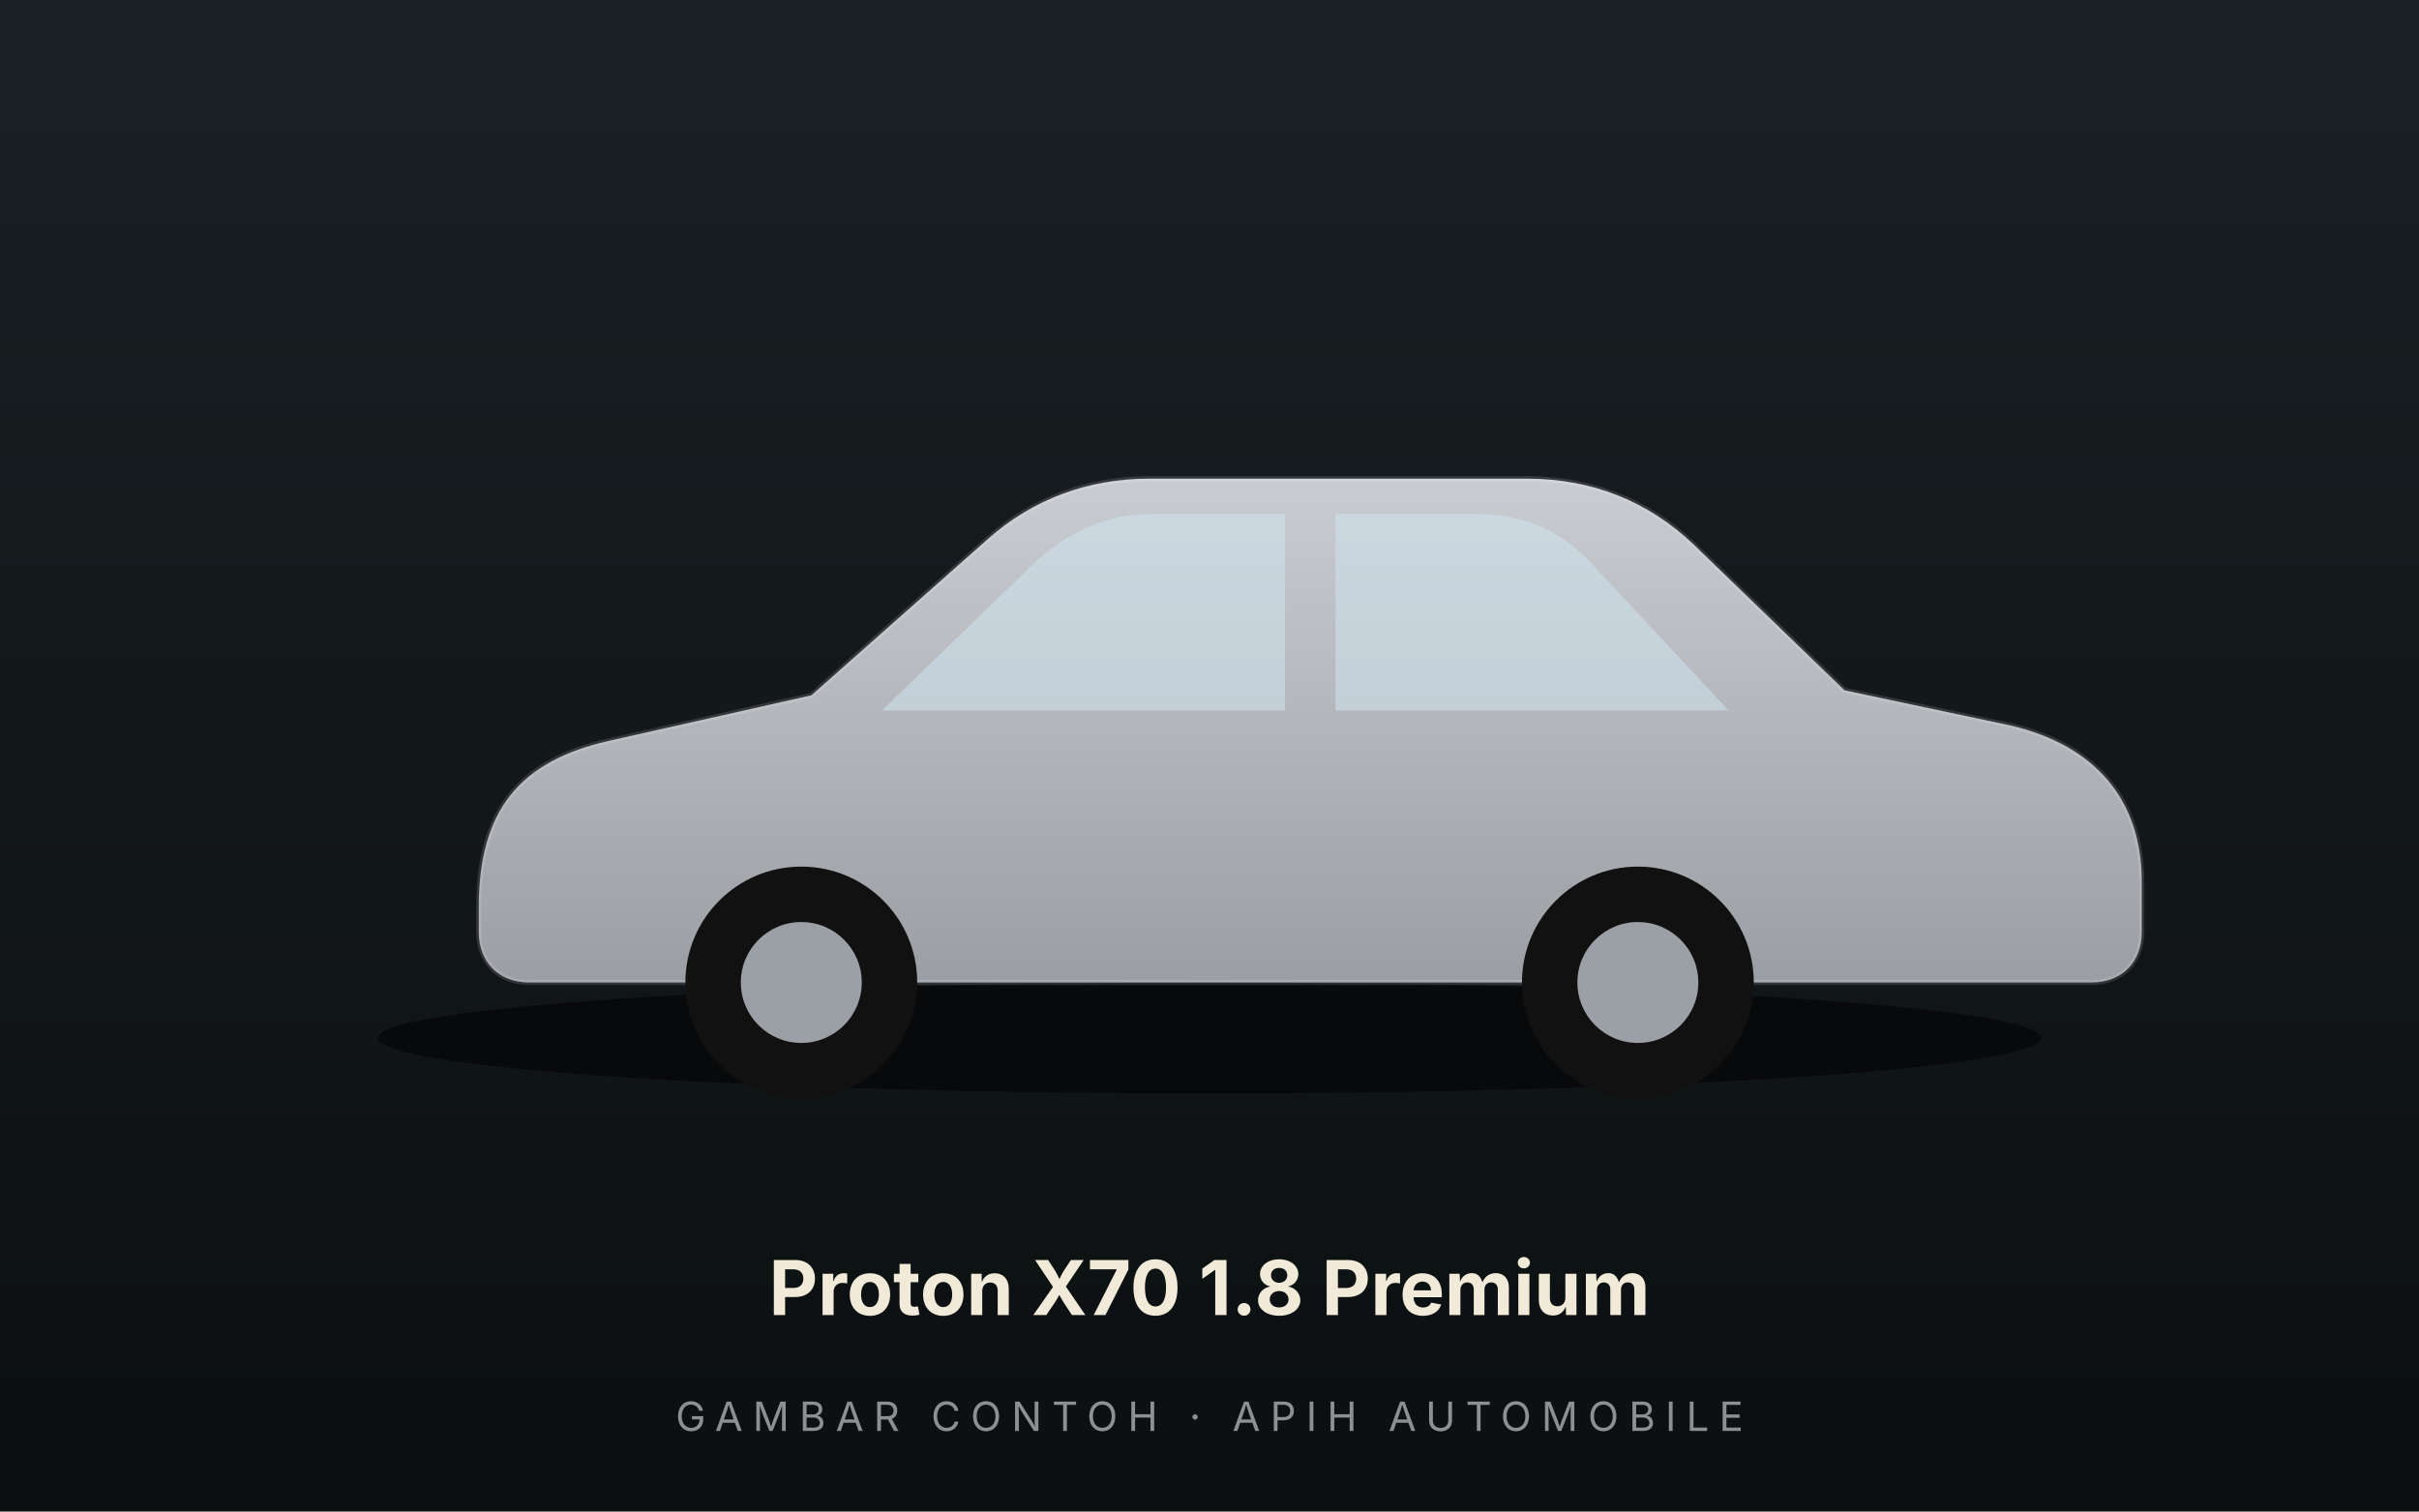
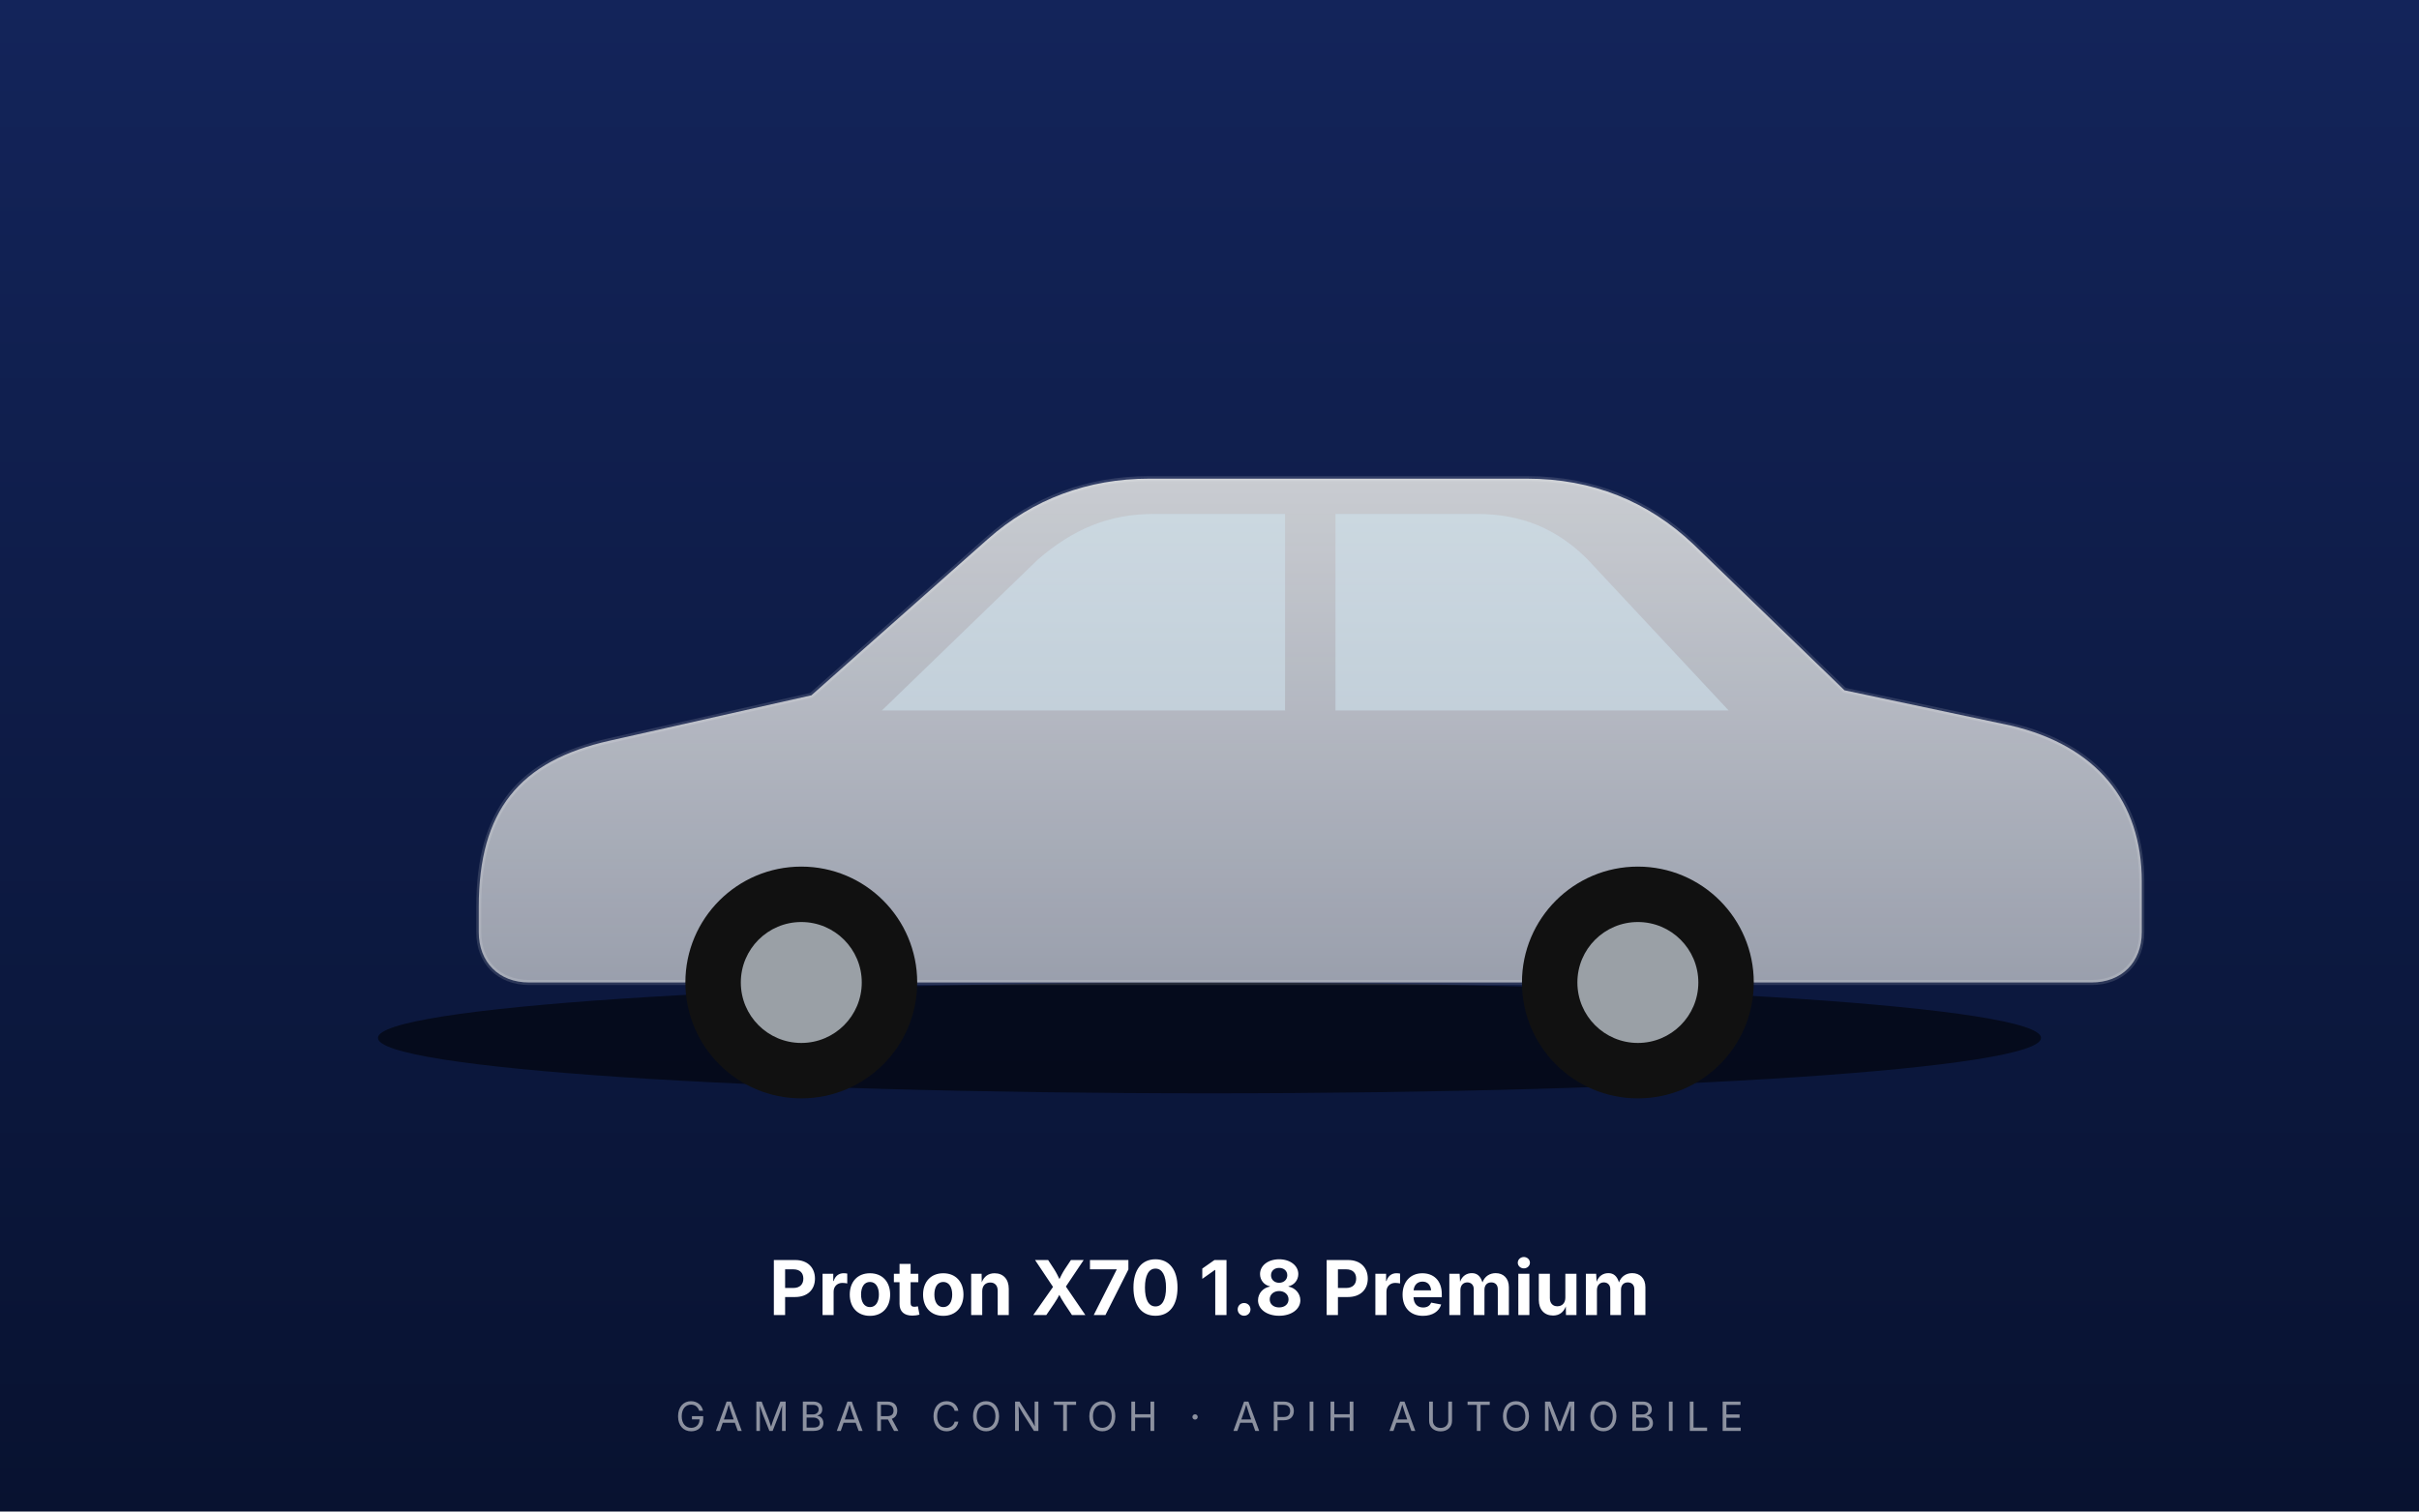
<svg xmlns="http://www.w3.org/2000/svg" viewBox="0 0 960 600">
  <defs>
    <linearGradient id="g" x1="0" y1="0" x2="0" y2="1">
-       <stop offset="0" stop-color="#1a2024" />
-       <stop offset="1" stop-color="#0b0f10" />
+       <stop offset="0" stop-color="#13245a" />
+       <stop offset="1" stop-color="#081230" />
    </linearGradient>
    <linearGradient id="c" x1="0" y1="0" x2="0" y2="1">
      <stop offset="0" stop-color="#c9ccd1" stop-opacity="1" />
      <stop offset="1" stop-color="#c9ccd1" stop-opacity=".75" />
    </linearGradient>
  </defs>
  <rect width="960" height="600" fill="url(#g)" />
  <ellipse cx="480" cy="412" rx="330" ry="22" fill="#000" opacity=".55" />
  <path transform="translate(0,-40)" d="M190 400c0-38 16-58 52-66l80-18 70-62c18-16 40-24 64-24h150c26 0 48 9 66 26l60 58 66 14c34 8 52 30 52 62v20c0 12-8 20-20 20H210c-12 0-20-8-20-20z" fill="url(#c)" stroke="#ffffff22" stroke-width="2" />
  <path transform="translate(0,-40)" d="M412 262c14-12 28-18 46-18h52v78H350zM530 244h56c18 0 32 6 44 18l56 60H530z" fill="#cfe3ef" opacity=".55" />
  <circle cx="318" cy="390" r="46" fill="#111" />
  <circle cx="318" cy="390" r="24" fill="#9aa0a6" />
  <circle cx="650" cy="390" r="46" fill="#111" />
  <circle cx="650" cy="390" r="24" fill="#9aa0a6" />
-   <text x="480" y="522" text-anchor="middle" font-family="Inter,Arial,sans-serif" font-size="30" font-weight="700" fill="#f2ead8">Proton X70 1.8 Premium</text>
-   <text x="480" y="80" text-anchor="middle" font-family="Inter,Arial,sans-serif" font-size="22" fill="#d6aa54" />
+   <text x="480" y="522" text-anchor="middle" font-family="Inter,Arial,sans-serif" font-size="30" font-weight="700" fill="#ffffff">Proton X70 1.8 Premium</text>
+   <text x="480" y="80" text-anchor="middle" font-family="Inter,Arial,sans-serif" font-size="22" fill="#ffc61a" />
  <text x="480" y="568" text-anchor="middle" font-family="Inter,Arial,sans-serif" font-size="16" letter-spacing="4" fill="#ffffff88">GAMBAR CONTOH · APIH AUTOMOBILE</text>
</svg>
